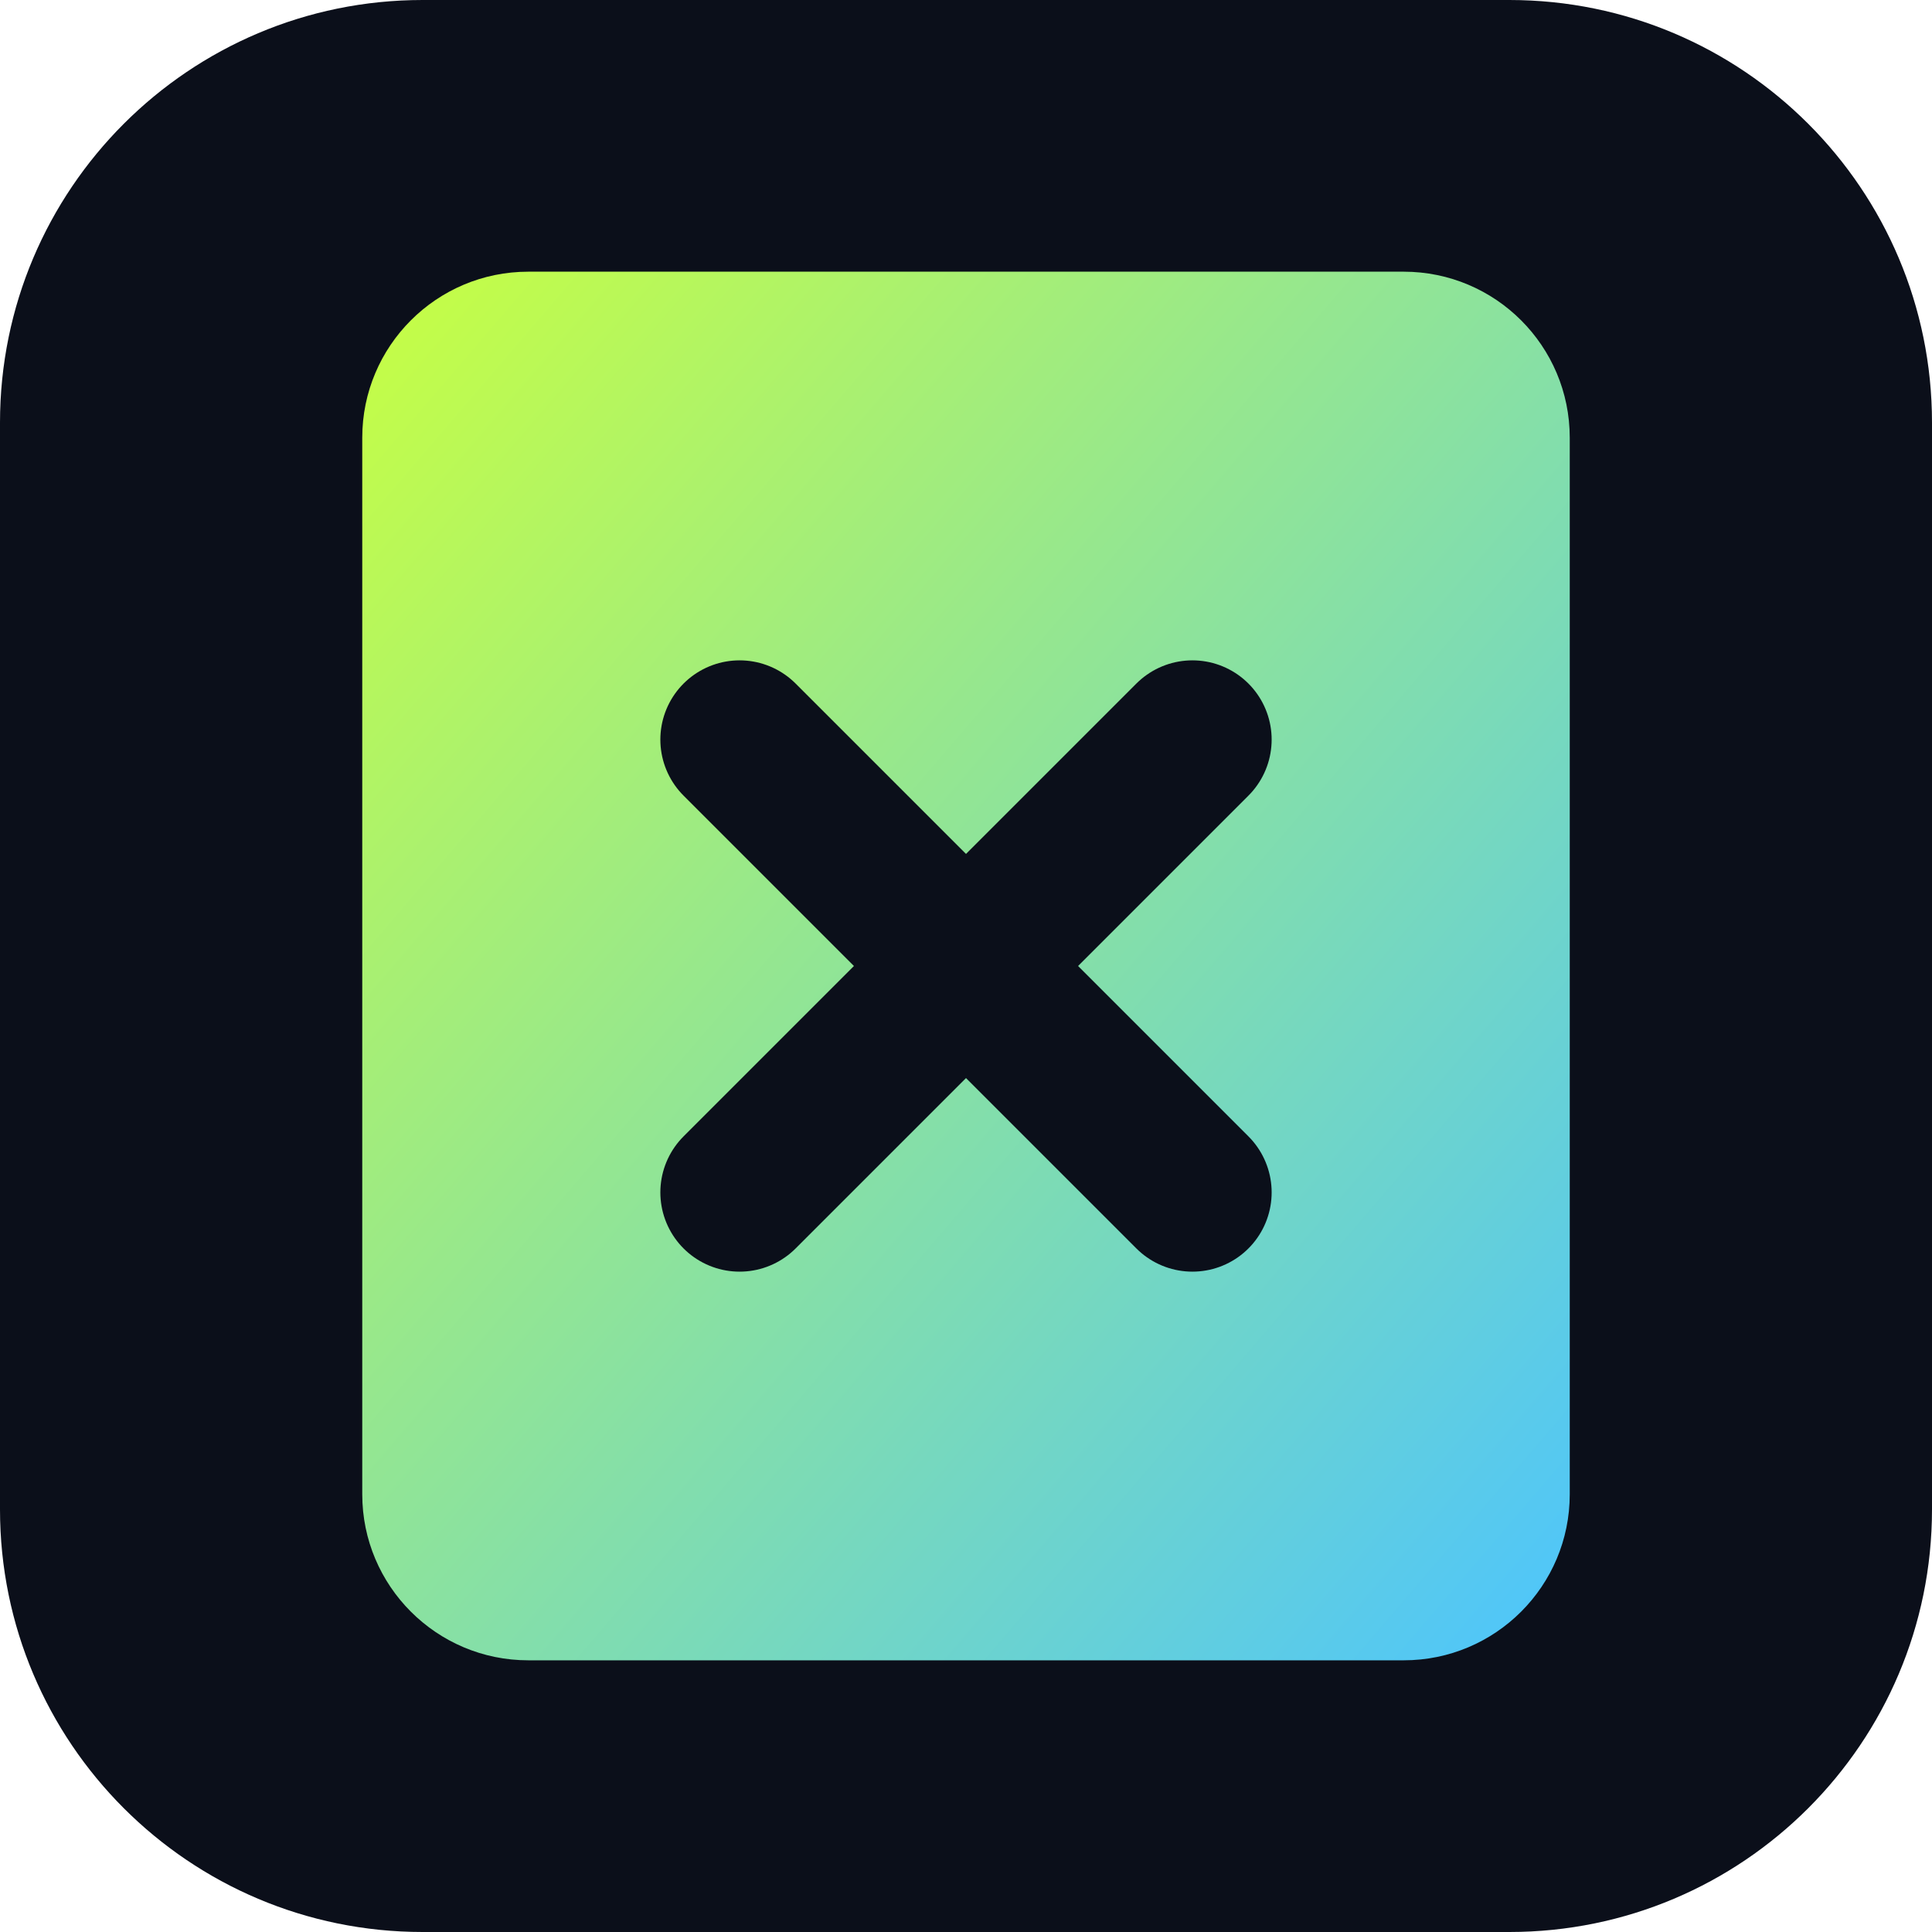
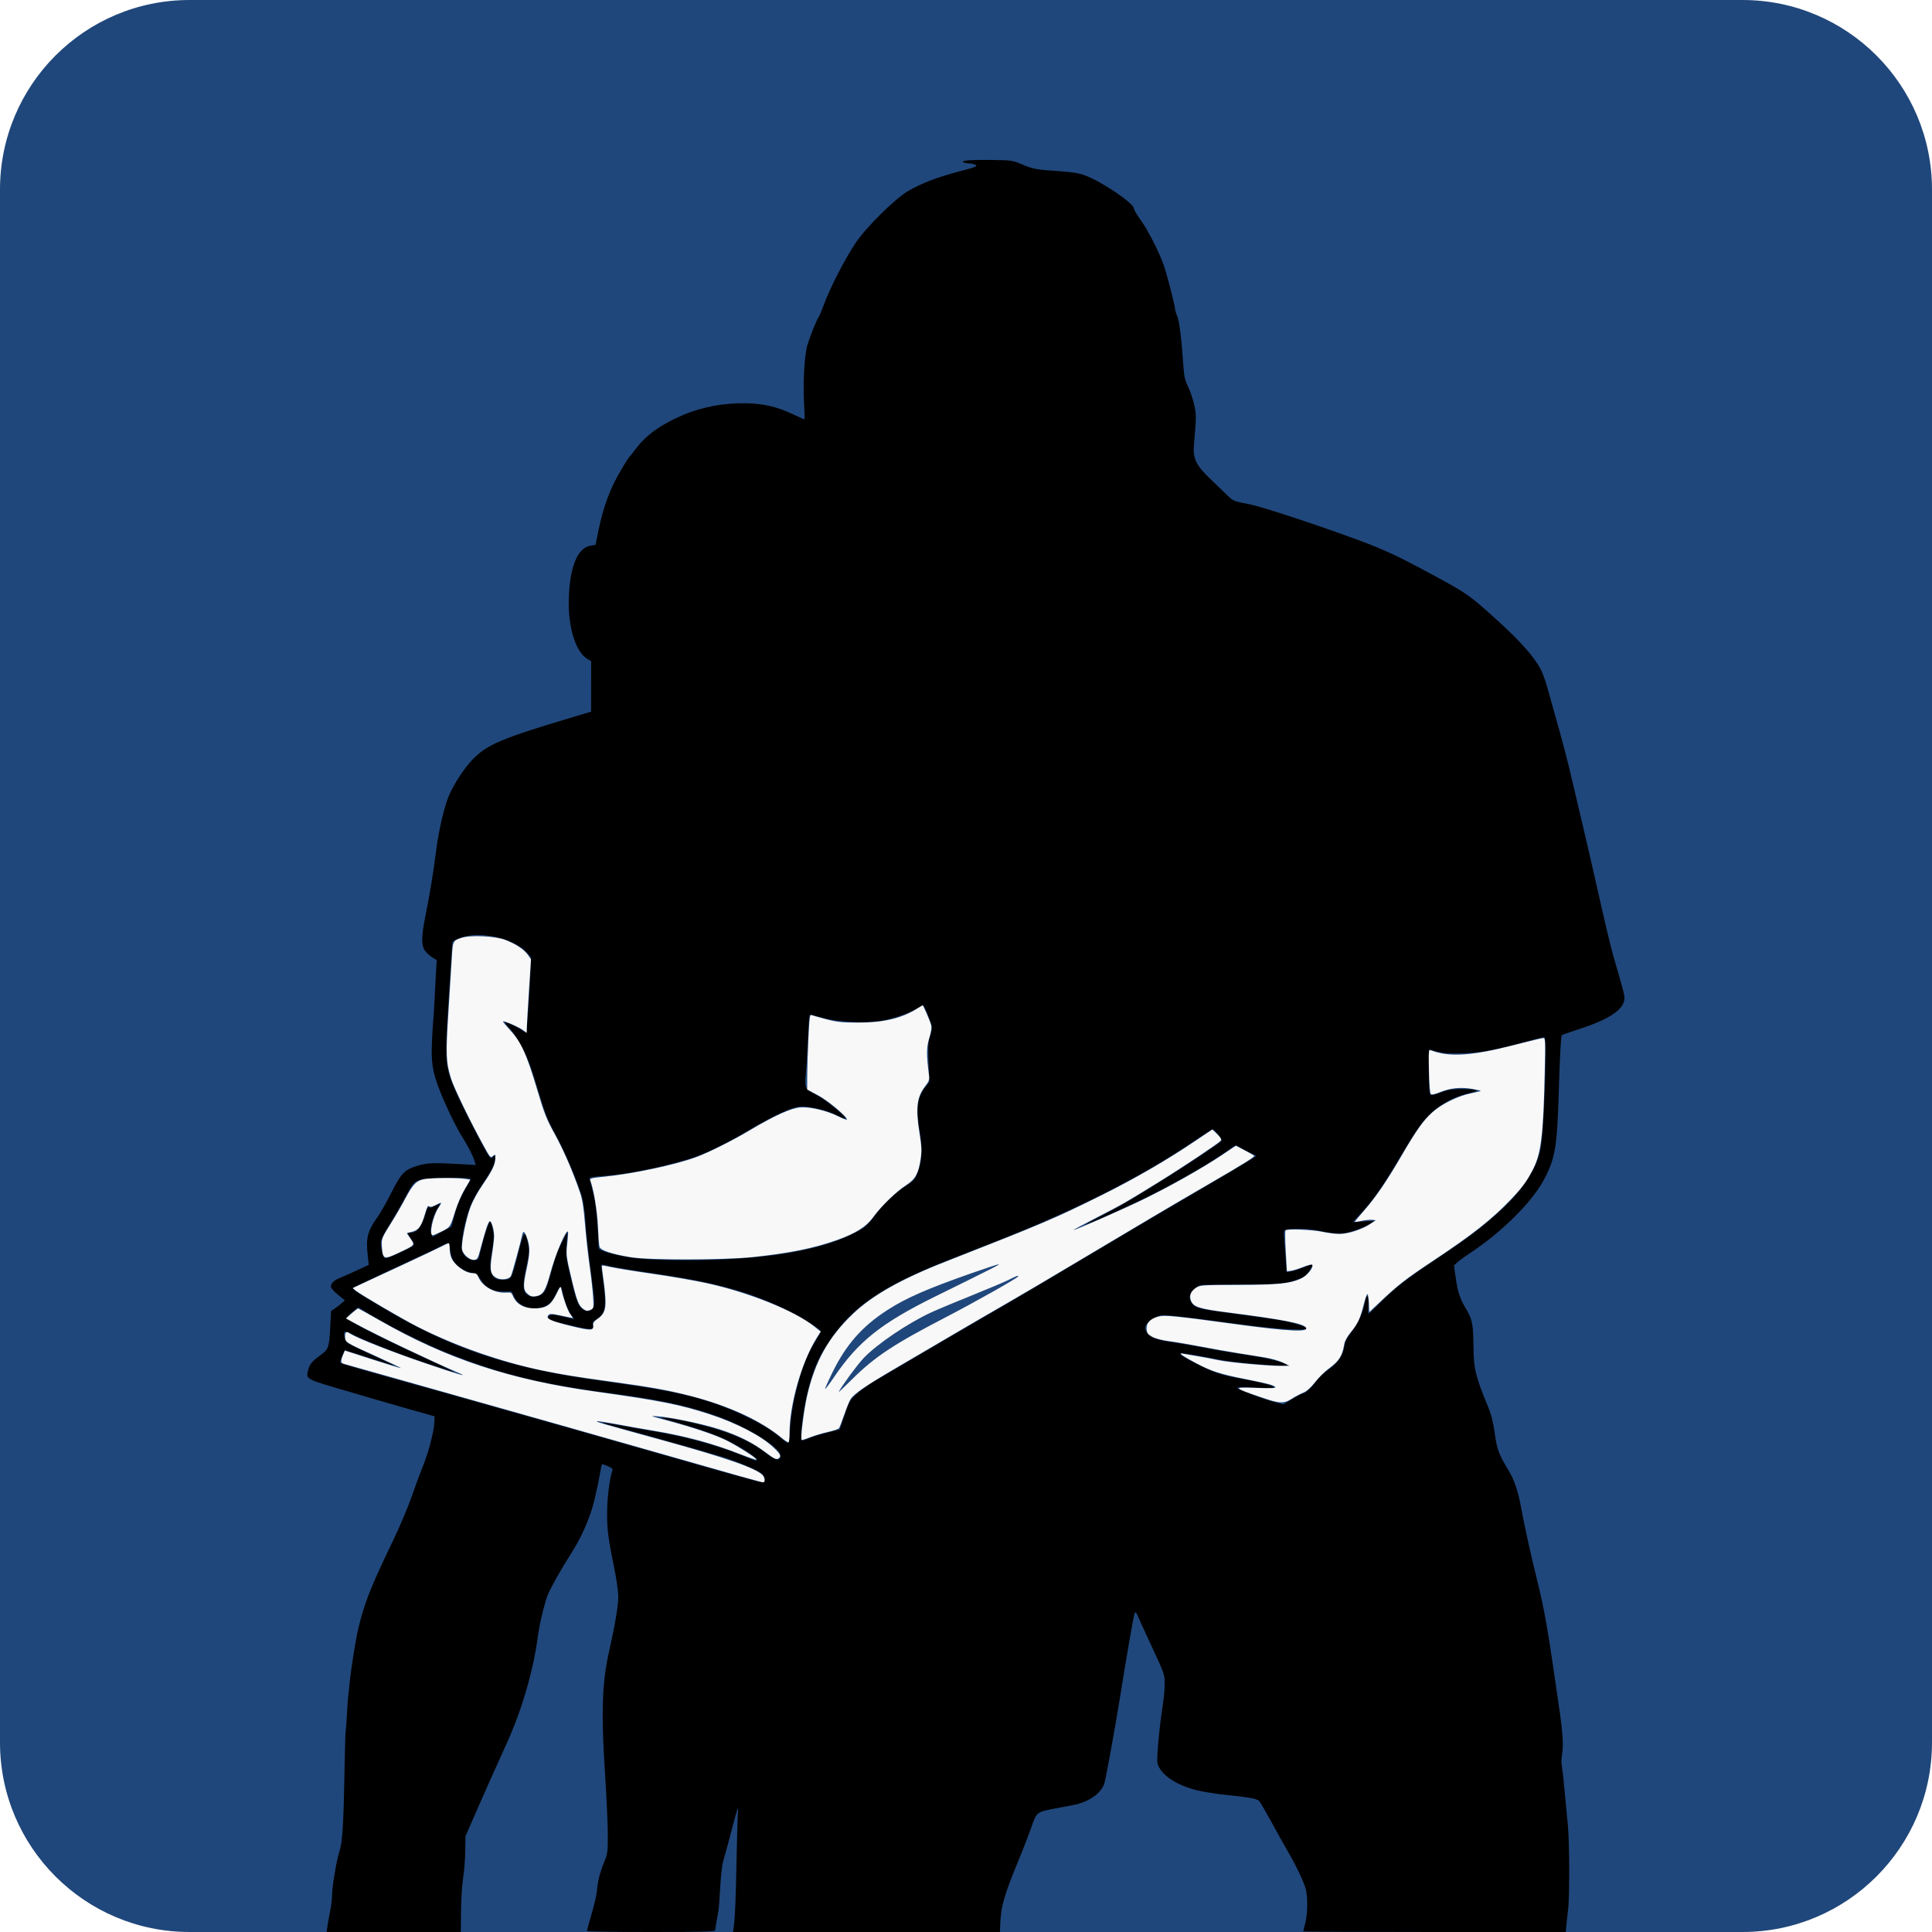
- <svg xmlns="http://www.w3.org/2000/svg" width="512" height="512" viewBox="0 0 512 512">
+ <svg xmlns="http://www.w3.org/2000/svg" viewBox="0 0 1478 1478" width="1478" height="1478">
  <defs>
-     <linearGradient id="g" x1="0" y1="0" x2="1" y2="1">
-       <stop offset="0%" stop-color="#c8ff41" />
-       <stop offset="100%" stop-color="#4cc4ff" />
-     </linearGradient>
+     <clipPath id="plate">
+       <rect width="1478" height="1478" rx="145" ry="145" />
+     </clipPath>
  </defs>
-   <rect width="512" height="512" rx="112" fill="#0b0f1a" />
-   <rect x="96" y="72" width="320" height="368" rx="44" fill="url(#g)" />
-   <g stroke="#0b0f1a" stroke-width="42" stroke-linecap="round">
-     <line x1="196" y1="196" x2="316" y2="316" />
-     <line x1="316" y1="196" x2="196" y2="316" />
+   <g clip-path="url(#plate)">
+     <rect width="1478" height="1478" fill="#20477b" />
+     <g fill-rule="evenodd" transform="translate(0 0) scale(1)">
+       <path d="M 739 122.846 C 736.216 123.388, 735.875 123.678, 737.332 124.264 C 738.339 124.669, 740.281 125, 741.648 125 C 743.014 125, 745.103 125.520, 746.290 126.155 C 748.171 127.162, 746.584 127.798, 733.975 131.090 C 717.356 135.428, 704.453 140.372, 694.683 146.142 C 684.501 152.156, 662.429 174.017, 654.475 185.964 C 646.289 198.260, 635.204 219.767, 630.490 232.500 C 628.453 238, 626.466 242.725, 626.073 243 C 625.180 243.626, 620.371 255.531, 617.794 263.500 C 615.449 270.749, 614.202 292.047, 615.129 309 C 615.475 315.325, 615.658 320.617, 615.535 320.761 C 615.413 320.904, 611.080 319.036, 605.906 316.610 C 594.500 311.260, 584.615 308.907, 572 308.540 C 554.386 308.026, 537.456 311.125, 522.101 317.674 C 505.794 324.629, 494.583 332.605, 486.893 342.725 C 484.480 345.901, 482.263 348.725, 481.968 349 C 480.326 350.528, 473.507 361.853, 470.020 368.840 C 464.848 379.205, 460.750 391.615, 457.865 405.656 L 455.572 416.813 451.830 417.411 C 441.591 419.048, 435.520 434.462, 435.089 459.914 C 434.740 480.480, 440.570 498.727, 449.158 503.950 L 452.244 505.827 452.223 525.132 L 452.202 544.438 439.351 548.266 C 383.541 564.891, 372.288 569.658, 361.208 581.373 C 355.106 587.825, 347.899 598.742, 343.861 607.647 C 340.068 616.012, 335.604 634.986, 333.544 651.500 C 331.617 666.941, 328.823 683.944, 325.454 700.721 C 322.152 717.165, 322.184 723.877, 325.582 727.915 C 327.002 729.603, 329.495 731.770, 331.122 732.731 L 334.080 734.479 333.590 742.989 C 333.320 747.670, 332.797 757.575, 332.427 765 C 332.058 772.425, 331.625 779.219, 331.465 780.097 C 331.305 780.975, 330.868 788.175, 330.494 796.097 C 329.720 812.491, 330.784 819.610, 336.065 833.357 C 340.416 844.684, 348.933 862.427, 353.285 869.231 C 357.727 876.175, 361.991 884.482, 363.102 888.356 L 363.926 891.230 350.213 890.444 C 331.867 889.391, 326.324 889.643, 319.227 891.852 C 309.437 894.899, 306.819 897.595, 299.562 912.102 C 296.023 919.175, 291.122 927.784, 288.670 931.231 C 281.049 941.947, 279.775 947.157, 281.368 961.071 L 282.121 967.641 272.310 972.174 C 266.915 974.667, 261.070 977.264, 259.322 977.945 C 255.327 979.501, 252.723 982.323, 253.165 984.617 C 253.352 985.589, 255.829 988.278, 258.671 990.594 L 263.836 994.805 261.668 996.739 C 260.476 997.803, 258.102 999.631, 256.393 1000.803 L 253.286 1002.933 252.576 1016.216 C 251.774 1031.240, 251.342 1032.321, 244.056 1037.556 C 238.567 1041.498, 236.572 1044.119, 235.565 1048.706 C 234.126 1055.255, 233.541 1054.962, 268 1064.954 C 275.975 1067.266, 285.425 1070.042, 289 1071.122 C 292.575 1072.203, 303.825 1075.433, 314 1078.301 L 332.500 1083.515 332.219 1088.767 C 331.839 1095.875, 327.654 1111.645, 323.399 1122 C 321.479 1126.675, 317.655 1137.025, 314.902 1145 C 312.149 1152.975, 305.452 1168.725, 300.019 1180 C 283.416 1214.461, 278.435 1227.159, 274.039 1246.233 C 271.788 1255.999, 268.476 1276.844, 267.483 1287.500 C 267.123 1291.350, 266.652 1295.625, 266.434 1297 C 266.217 1298.375, 265.770 1304.675, 265.441 1311 C 265.112 1317.325, 264.666 1323.068, 264.448 1323.762 C 264.231 1324.456, 263.791 1340.206, 263.471 1358.762 C 262.825 1396.182, 261.863 1410.303, 259.502 1416.994 C 257.534 1422.573, 254 1443.888, 254 1450.185 C 254 1452.761, 253.374 1457.936, 252.609 1461.685 C 251.844 1465.433, 250.917 1470.638, 250.548 1473.250 L 249.877 1478 301.207 1478 L 352.537 1478 352.705 1461.750 C 352.797 1452.813, 353.522 1441.450, 354.317 1436.500 C 355.111 1431.550, 355.839 1422.379, 355.935 1416.120 L 356.110 1404.740 362.475 1390.120 C 369.231 1374.601, 380.186 1350.031, 387.720 1333.500 C 399.232 1308.241, 408.221 1277.270, 411.520 1251.500 C 412.654 1242.644, 416.869 1225.177, 419.178 1219.762 C 421.726 1213.791, 430.065 1199.053, 436.707 1188.786 C 444.943 1176.054, 451.690 1160.538, 454.877 1147 C 456.495 1140.125, 458.351 1131.237, 459 1127.250 C 459.649 1123.262, 460.356 1120, 460.570 1120 C 460.784 1120, 462.794 1120.734, 465.036 1121.631 C 467.612 1122.662, 468.927 1123.748, 468.608 1124.580 C 466.657 1129.664, 464.751 1143.526, 464.493 1154.500 C 464.163 1168.576, 465.065 1176.098, 469.897 1199.572 C 471.629 1207.986, 473 1217.724, 473 1221.615 C 473 1228.309, 470.515 1243.076, 466.071 1262.793 C 460.489 1287.558, 459.768 1309.950, 462.974 1359 C 464.070 1375.775, 464.975 1395.851, 464.984 1403.612 C 464.999 1416.853, 464.824 1418.151, 462.160 1424.613 C 458.938 1432.425, 457.235 1439.223, 456.676 1446.500 C 456.464 1449.250, 454.651 1457.111, 452.646 1463.968 C 450.641 1470.826, 449 1476.789, 449 1477.218 C 449 1477.648, 471.050 1478, 498 1478 C 536.493 1478, 547.016 1477.732, 547.077 1476.750 C 547.119 1476.063, 547.296 1474.825, 547.471 1474 C 547.646 1473.175, 548.069 1470.682, 548.412 1468.460 C 548.754 1466.238, 549.282 1463.313, 549.584 1461.960 C 549.887 1460.607, 550.503 1452.525, 550.953 1444 C 551.428 1435.005, 552.431 1426.402, 553.343 1423.500 C 554.207 1420.750, 557.199 1409.725, 559.993 1399 C 564.177 1382.932, 564.981 1380.644, 564.557 1386 C 564.275 1389.575, 563.796 1405.775, 563.493 1422 C 562.936 1451.862, 562.356 1466.026, 561.375 1473.750 L 560.836 1478 662.918 1478 L 765 1478 765.112 1473.750 C 765.501 1458.959, 767.860 1450.534, 779.466 1422.500 C 782.881 1414.250, 787.211 1403.052, 789.088 1397.615 C 793.020 1386.223, 793.071 1386.183, 807.046 1383.552 C 811.696 1382.677, 817.975 1381.480, 821 1380.893 C 833.003 1378.563, 842.396 1372.020, 844.871 1364.267 C 845.972 1360.819, 853.451 1319.686, 856.646 1299.500 C 861.145 1271.084, 867.214 1236.047, 867.905 1234.500 C 868.705 1232.711, 868.979 1232.921, 870.511 1236.500 C 871.452 1238.700, 876.447 1249.589, 881.611 1260.698 C 890.766 1280.393, 891 1281.078, 890.996 1288.198 C 890.994 1292.214, 890.342 1299.550, 889.548 1304.500 C 887.090 1319.818, 884.734 1344.771, 885.407 1348.358 C 887.291 1358.397, 903.065 1367.925, 923 1371.065 C 933.082 1372.653, 934.040 1372.780, 941.500 1373.519 C 945.350 1373.900, 949.175 1374.337, 950 1374.489 C 950.825 1374.641, 953.826 1375.081, 956.670 1375.466 C 959.513 1375.851, 962.506 1376.916, 963.321 1377.833 C 964.136 1378.750, 968.496 1386.250, 973.012 1394.500 C 977.527 1402.750, 982.925 1412.425, 985.007 1416 C 991.689 1427.471, 997.900 1440.593, 999.026 1445.615 C 1000.564 1452.477, 1000.332 1464.452, 998.528 1471.299 C 997.688 1474.488, 997 1477.301, 997 1477.549 C 997 1477.797, 1042.189 1478, 1097.420 1478 L 1197.841 1478 1198.468 1471.250 C 1198.814 1467.537, 1199.316 1462.925, 1199.585 1461 C 1200.812 1452.221, 1200.729 1409.678, 1199.460 1396.500 C 1198.719 1388.800, 1197.843 1379.575, 1197.513 1376 C 1196.169 1361.420, 1195.730 1357.290, 1195.055 1352.906 C 1194.666 1350.380, 1194.431 1347.455, 1194.532 1346.406 C 1194.633 1345.358, 1195.010 1341.921, 1195.370 1338.769 C 1195.930 1333.860, 1195.237 1323.759, 1193.508 1311.655 C 1184.354 1247.541, 1181.700 1231.997, 1176.060 1209.426 C 1171.203 1189.989, 1166.044 1166.597, 1163.505 1152.500 C 1161.490 1141.314, 1158.334 1131.932, 1154.418 1125.489 C 1146.561 1112.562, 1145.229 1109.028, 1143.521 1096.588 C 1142.338 1087.968, 1140.909 1082.303, 1138.351 1076.088 C 1128.595 1052.388, 1127.413 1047.450, 1127.198 1029.500 C 1126.990 1012.089, 1126.394 1009.349, 1120.778 999.967 C 1116.863 993.427, 1115.061 987.731, 1113.604 977.285 L 1112.318 968.069 1114.909 965.670 C 1116.334 964.351, 1121.100 960.897, 1125.500 957.996 C 1148.729 942.675, 1171.929 919.617, 1180.834 903 C 1189.788 886.292, 1191.180 878.173, 1192.486 835 C 1193.329 807.153, 1194.130 792.567, 1194.852 791.908 C 1195.208 791.582, 1200.711 789.643, 1207.080 787.599 C 1233.005 779.279, 1244.112 771.189, 1242.601 761.727 C 1242.317 759.952, 1240.908 754.450, 1239.470 749.500 C 1238.031 744.550, 1235.561 736, 1233.981 730.500 C 1232.401 725, 1227.727 705.425, 1223.594 687 C 1219.462 668.575, 1213.563 642.925, 1210.486 630 C 1207.409 617.075, 1203.804 601.775, 1202.476 596 C 1199.369 582.500, 1195.761 568.726, 1189.639 547 C 1187.702 540.125, 1185.022 530.611, 1183.683 525.859 C 1182.344 521.106, 1180.246 515.210, 1179.021 512.756 C 1174.115 502.934, 1163.388 490.758, 1144.973 474.112 C 1123.818 454.989, 1122.552 454.102, 1095.500 439.467 C 1070.349 425.859, 1059.357 420.705, 1040.500 413.673 C 1010.797 402.598, 966.300 387.901, 956.500 385.929 C 942.999 383.212, 943.594 383.463, 938.155 378.178 C 935.507 375.605, 929.815 370.125, 925.506 366 C 914.919 355.866, 912.478 350.652, 913.393 340.117 C 915.269 318.497, 915.274 317.327, 913.515 309.396 C 912.551 305.053, 910.479 298.950, 908.909 295.833 C 906.776 291.597, 905.915 288.187, 905.504 282.333 C 903.793 258.007, 902.231 245.461, 900.402 241.349 C 899.631 239.616, 899 237.579, 899 236.824 C 899 234.271, 892.983 210.788, 890.364 203.116 C 886.912 193.007, 877.919 175.467, 872.220 167.730 C 869.696 164.303, 867.569 160.600, 867.492 159.500 C 867.208 155.429, 842.746 138.860, 830.249 134.275 C 825.006 132.351, 820.264 131.588, 809 130.856 C 792.539 129.786, 790.046 129.300, 781 125.391 C 774.871 122.743, 773.587 122.571, 758.500 122.374 C 749.700 122.259, 740.925 122.472, 739 122.846 M 357.407 716.031 C 351.495 717.203, 346 719.693, 346 721.199 C 346 721.915, 344.833 740.050, 343.405 761.500 C 340.495 805.235, 340.645 812.944, 344.638 825.107 C 347.232 833.007, 357.929 855.090, 369.968 877.398 C 374.549 885.887, 375.482 887.062, 376.515 885.648 C 378.486 882.953, 379.268 883.757, 378.526 887.715 C 377.615 892.570, 376.078 895.479, 368.072 907.500 C 363.282 914.694, 360.531 920.166, 358.269 927 C 354.716 937.732, 352.315 952.134, 353.374 956.354 C 354.475 960.741, 358.338 964, 362.435 964 C 365.466 964, 366.049 963.613, 366.581 961.250 C 369.565 948.003, 374.032 933.902, 375.047 934.529 C 375.497 934.807, 376.384 937.534, 377.018 940.589 C 377.954 945.096, 377.872 947.896, 376.586 955.445 C 374.618 966.988, 374.591 971.308, 376.463 974.928 C 378.165 978.220, 379.787 979.006, 384.832 978.985 C 391.248 978.958, 391.444 978.610, 396.582 958.187 C 400.817 941.351, 401.733 940.579, 404.077 951.872 C 405.101 956.805, 404.959 958.749, 402.894 967.991 C 399.773 981.955, 399.768 987.584, 402.871 990.096 C 407.371 993.741, 414.861 991.940, 417.366 986.611 C 418.171 984.900, 419.812 979.900, 421.013 975.500 C 425.030 960.780, 426.139 957.674, 430.093 950.066 L 434.024 942.500 433.412 952 C 432.869 960.434, 433.148 962.958, 435.900 974.500 C 440.410 993.418, 441.735 997.422, 444.460 1000.362 C 447.637 1003.791, 451.420 1003.815, 453.644 1000.421 C 455.249 997.971, 455.170 996.607, 452.056 973.171 C 450.254 959.602, 448.398 942.422, 447.932 934.994 C 447.400 926.497, 446.340 919.079, 445.077 914.994 C 441.074 902.055, 431.765 880.231, 425.032 868 C 418.290 855.752, 417.437 853.458, 408.014 822.262 C 403.937 808.764, 396.366 793.841, 390.250 787.250 C 387.571 784.362, 385.856 782.004, 386.440 782.010 C 388.133 782.025, 398.323 786.982, 400.253 788.729 C 401.221 789.605, 402.200 790.133, 402.430 789.904 C 403.018 789.316, 404.813 765.337, 405.609 747.443 L 406.279 732.387 403.041 728.699 C 394.716 719.218, 372.475 713.043, 357.407 716.031 M 701.193 771.600 C 694.567 775.571, 682.282 779.703, 673.117 781.043 C 660.440 782.897, 640.676 781.787, 629.103 778.571 C 623.935 777.135, 619.529 776.138, 619.311 776.355 C 619.094 776.573, 618.493 785.622, 617.977 796.465 C 617.460 807.308, 616.746 819.026, 616.389 822.506 C 615.385 832.306, 615.889 833.230, 624.636 837.641 C 631.561 841.133, 647.838 854.495, 646.635 855.699 C 646.395 855.938, 644.017 855.029, 641.349 853.679 C 635.402 850.667, 627.555 848.287, 619.135 846.942 C 613.982 846.119, 611.712 846.233, 607.210 847.541 C 600.274 849.558, 585.868 856.767, 571.535 865.395 C 555.185 875.238, 537.796 883.476, 526 886.968 C 503.687 893.574, 478.044 898.599, 461.250 899.658 C 455.612 900.013, 451 900.680, 451 901.139 C 451 901.599, 452.159 906.368, 453.575 911.737 C 455.857 920.388, 457.076 932.316, 457.957 954.589 C 458.018 956.128, 461.308 957.452, 471.039 959.851 C 483.619 962.954, 497.720 964.053, 525 964.058 C 582.541 964.069, 625.832 957.217, 652.349 943.901 C 662.147 938.981, 662.761 938.463, 669.701 929.262 C 675.853 921.104, 684.802 912.642, 692.986 907.244 C 699.948 902.652, 700.541 901.876, 702.988 894.145 C 705.414 886.481, 705.584 876.830, 703.500 865 C 700.635 848.733, 701.767 839.637, 707.600 832.079 L 711.011 827.657 710.409 812.579 C 709.912 800.167, 710.088 796.726, 711.403 793.124 C 712.281 790.718, 713 787.670, 713 786.351 C 713 783.778, 707.128 768.994, 706.111 769.009 C 705.775 769.015, 703.562 770.180, 701.193 771.600 M 1166.500 797.069 C 1143.273 803.394, 1133.429 805.212, 1119.500 805.746 C 1109.480 806.130, 1105.049 805.872, 1100.169 804.622 C 1096.687 803.730, 1093.650 803, 1093.419 803 C 1092.747 803, 1092.964 833.262, 1093.654 835.840 C 1094.358 838.470, 1094.983 838.425, 1104 835.096 C 1108.013 833.614, 1111.798 833.083, 1118 833.132 C 1131.136 833.236, 1132.876 834.192, 1123.818 836.327 C 1109.225 839.768, 1097.400 847.177, 1088.208 858.640 C 1085.297 862.270, 1077.690 874.073, 1071.304 884.870 C 1057.906 907.522, 1050.128 918.707, 1041.169 928.204 L 1034.802 934.953 1043.151 934.411 L 1051.500 933.870 1047.500 936.449 C 1045.300 937.868, 1039.900 940.184, 1035.500 941.597 C 1026.812 944.386, 1022.681 944.360, 1008.685 941.428 C 1001.688 939.962, 988.321 939.540, 984.163 940.653 C 981.934 941.250, 981.851 941.588, 982.388 947.890 C 982.697 951.525, 983.238 958.713, 983.590 963.862 L 984.230 973.224 987.519 972.691 C 989.328 972.397, 993.642 971.012, 997.106 969.613 C 1000.569 968.214, 1003.571 967.237, 1003.775 967.442 C 1004.447 968.114, 1001.240 973.453, 998.790 975.741 C 997.470 976.974, 992.815 978.969, 988.445 980.175 C 981.296 982.149, 977.795 982.391, 953.500 982.590 C 938.650 982.712, 924.318 982.854, 921.650 982.906 C 917.532 982.986, 916.287 983.513, 913.400 986.400 C 909.470 990.330, 909.071 993.550, 912.045 997.331 C 914.790 1000.820, 917.714 1001.515, 944.500 1005.047 C 957.150 1006.715, 971.775 1008.753, 977 1009.575 C 986.925 1011.138, 998.571 1014.497, 999.548 1016.078 C 1001.025 1018.467, 976.453 1016.894, 944.864 1012.578 C 927.064 1010.145, 907.044 1007.595, 900.376 1006.911 C 888.363 1005.678, 888.207 1005.689, 883.379 1008.083 C 880.699 1009.412, 877.830 1011.737, 877.003 1013.250 C 875.665 1015.698, 875.666 1016.296, 877.010 1018.700 C 879.502 1023.154, 883.828 1024.859, 898.079 1027.005 C 905.461 1028.116, 916.900 1030.113, 923.500 1031.442 C 930.100 1032.772, 943.375 1035.017, 953 1036.432 C 969.391 1038.842, 983.438 1042.282, 984.607 1044.172 C 985.304 1045.302, 982.813 1045.231, 960.685 1043.494 C 950.133 1042.666, 937.225 1041.109, 932 1040.035 C 916.883 1036.927, 903.816 1034.851, 903.207 1035.459 C 902.317 1036.350, 905.707 1038.454, 917.500 1044.331 C 929.810 1050.466, 934.433 1051.936, 951 1054.987 C 964.827 1057.533, 973.835 1059.924, 974.665 1061.267 C 975.065 1061.914, 970.126 1062.006, 960.388 1061.534 C 949.723 1061.016, 945.794 1061.118, 946.537 1061.893 C 947.905 1063.319, 967.345 1070.621, 975.393 1072.732 L 981.729 1074.393 988.674 1070.197 C 992.495 1067.889, 996.121 1066, 996.733 1066 C 998.554 1066, 1003.848 1061.082, 1007.073 1056.394 C 1008.729 1053.987, 1012.708 1050.235, 1015.916 1048.057 C 1023.013 1043.238, 1027.504 1036.799, 1028.381 1030.185 C 1028.886 1026.380, 1030.224 1023.733, 1034.490 1018.102 C 1039.750 1011.160, 1042.764 1004.103, 1044.560 994.531 C 1045.653 988.705, 1047.316 991.951, 1046.812 998.926 C 1046.570 1002.267, 1046.637 1005, 1046.960 1005 C 1047.283 1005, 1051.136 1001.366, 1055.523 996.923 C 1066.909 985.395, 1075.392 978.801, 1099.298 962.896 C 1122.541 947.431, 1131.732 940.525, 1146.125 927.708 C 1163.804 911.964, 1175.369 894.721, 1178.459 879.500 C 1181.221 865.889, 1183.764 793.954, 1181.500 793.470 C 1180.950 793.352, 1174.200 794.972, 1166.500 797.069 M 914.500 872.265 C 875.250 899.101, 824.457 924.992, 765.500 948.215 C 752.850 953.198, 733.950 960.648, 723.500 964.771 C 675.346 983.771, 651.846 999.871, 634.720 1025.596 C 627.191 1036.906, 624.536 1042.472, 620.218 1056 C 615.145 1071.895, 610.996 1102, 613.878 1102 C 614.361 1102, 616.498 1101.241, 618.628 1100.314 C 620.758 1099.387, 626.980 1097.475, 632.455 1096.064 L 642.409 1093.500 646.088 1082.522 C 649.499 1072.341, 650.162 1071.178, 655.205 1066.522 C 658.197 1063.760, 664.212 1059.425, 668.572 1056.890 C 672.932 1054.354, 689.100 1044.857, 704.500 1035.785 C 719.900 1026.713, 742.850 1013.317, 755.500 1006.017 C 777.236 993.473, 809.518 974.425, 842 954.977 C 859.694 944.383, 908.803 915.428, 922.500 907.513 C 940.152 897.313, 961 884.782, 961 884.372 C 961 884.154, 958.638 882.882, 955.750 881.546 C 952.862 880.211, 949.329 878.353, 947.899 877.418 C 945.344 875.748, 945.200 875.788, 939.899 879.651 C 927.052 889.013, 902.950 903.018, 879.500 914.748 C 865.268 921.867, 831.738 937.016, 830.293 936.980 C 829.857 936.970, 835.350 933.906, 842.500 930.172 C 859.240 921.431, 865.890 917.537, 892 901.187 C 910.128 889.836, 931.049 875.881, 934.385 872.916 C 935.427 871.990, 929.375 863.986, 927.666 864.030 C 927.025 864.046, 921.100 867.752, 914.500 872.265 M 321.603 902.477 C 316.385 904.336, 315.986 904.818, 309.168 917.500 C 305.916 923.550, 300.747 932.486, 297.683 937.358 C 294.619 942.230, 291.821 947.538, 291.466 949.153 C 290.665 952.801, 292.771 961.975, 294.568 962.664 C 295.738 963.114, 312.111 955.828, 315.934 953.157 C 317.137 952.316, 316.936 951.501, 314.684 948.099 C 311.388 943.119, 311.386 943, 314.577 943 C 318.818 943, 322.645 938.163, 325.156 929.628 C 326.463 925.186, 327.704 922.521, 328.138 923.224 C 328.700 924.133, 329.758 924.009, 332.475 922.713 C 337.328 920.399, 337.387 920.456, 334.553 924.750 C 331.043 930.067, 328.479 940.562, 329.918 943.720 L 331.026 946.152 338.172 942.309 L 345.317 938.465 347.464 930.483 C 349.883 921.483, 352.655 914.906, 357.019 907.814 C 358.659 905.150, 360 902.527, 360 901.985 C 360 900.378, 326.280 900.810, 321.603 902.477 M 338.500 952.720 C 335.247 954.498, 307.922 967.362, 285.500 977.672 C 277.800 981.213, 271.074 984.533, 270.554 985.051 C 269.295 986.304, 270.300 987.006, 291.332 999.580 C 344.839 1031.566, 388.346 1046.327, 457.500 1055.958 C 507.168 1062.874, 524.197 1066.177, 543.857 1072.707 C 565.428 1079.872, 586.488 1090.586, 596.894 1099.688 C 599.605 1102.060, 602.245 1104, 602.761 1104 C 603.277 1104, 603.991 1099.612, 604.347 1094.250 C 605.180 1081.717, 607.260 1069.984, 611.026 1056.571 C 614.749 1043.311, 617.851 1035.858, 623.565 1026.446 C 626.004 1022.428, 628 1018.922, 628 1018.655 C 628 1016.902, 613.278 1007.621, 601.500 1001.948 C 571.648 987.570, 546.927 980.914, 496 973.542 C 482.525 971.592, 469.046 969.338, 466.047 968.535 C 463.047 967.731, 460.387 967.280, 460.136 967.531 C 459.884 967.783, 460.426 973.279, 461.340 979.744 C 464.136 999.516, 463.214 1005.171, 456.554 1009.101 C 453.630 1010.826, 453.115 1011.611, 453.611 1013.587 C 454.759 1018.160, 452.802 1017.981, 423.792 1010.856 C 419.334 1009.761, 418.087 1008.141, 420.400 1006.449 C 422.073 1005.226, 424.234 1005.520, 436.927 1008.698 L 439.354 1009.306 437.094 1006.132 C 434.622 1002.660, 431.571 994.646, 430.473 988.739 C 430.088 986.670, 429.379 984.734, 428.897 984.436 C 428.415 984.139, 426.952 986.281, 425.646 989.198 C 424.339 992.114, 422.197 995.483, 420.885 996.683 C 412.865 1004.026, 397.934 1001.628, 393.500 992.286 L 391.500 988.072 385.210 988.036 C 376.811 987.988, 371.779 985.387, 367.847 979.061 C 365.230 974.851, 364.336 974.174, 360.760 973.695 C 355.842 973.035, 349.282 968.648, 346.762 964.333 C 345.754 962.606, 344.657 958.900, 344.325 956.097 C 343.672 950.581, 343.061 950.227, 338.500 952.720 M 269.569 1003.708 C 267.022 1005.692, 265.097 1007.807, 265.290 1008.408 C 265.897 1010.294, 289.394 1022.392, 319.203 1036.165 C 334.990 1043.459, 347.770 1049.564, 347.603 1049.731 C 347.436 1049.898, 336.673 1046.419, 323.686 1042 C 301.395 1034.416, 279.318 1025.727, 268.803 1020.400 C 265.778 1018.867, 263.875 1018.393, 263.459 1019.067 C 262.601 1020.455, 263.810 1025.116, 265.521 1027.015 C 266.271 1027.849, 274.769 1032.104, 284.404 1036.471 C 294.039 1040.838, 301.814 1044.520, 301.680 1044.653 C 301.547 1044.787, 293.127 1042.222, 282.969 1038.955 C 272.811 1035.688, 264.205 1033.011, 263.844 1033.007 C 263.206 1033, 259.759 1042.145, 260.253 1042.534 C 261.150 1043.241, 277.777 1048.130, 304.500 1055.545 C 321.550 1060.275, 352.150 1068.877, 372.500 1074.660 C 392.850 1080.442, 421.200 1088.463, 435.500 1092.484 C 449.800 1096.504, 477.925 1104.518, 498 1110.292 C 554.603 1126.572, 581.340 1134.009, 583.250 1134.004 C 585.600 1133.999, 585.569 1129.825, 583.203 1127.684 C 580.537 1125.271, 567.911 1119.683, 556 1115.644 C 547.841 1112.877, 500.632 1099.493, 464.714 1089.764 C 457.727 1087.871, 461.546 1088.008, 472.070 1090.027 C 477.807 1091.128, 490.688 1093.386, 500.697 1095.045 C 526.509 1099.325, 552.932 1106.903, 575.250 1116.427 C 581.360 1119.034, 579.854 1116.084, 572.622 1111.282 C 557.357 1101.143, 544.470 1095.778, 516.500 1087.914 C 504.734 1084.606, 503.458 1084.073, 508.500 1084.569 C 518.453 1085.549, 537.759 1089.918, 550.721 1094.122 C 565.761 1099.001, 576.257 1104.206, 585.796 1111.515 C 593.593 1117.490, 597 1118.109, 597 1113.549 C 597 1106.751, 568.286 1089.603, 543.500 1081.597 C 520.694 1074.231, 502.394 1070.500, 464.818 1065.553 C 414.025 1058.866, 383.123 1051.248, 344 1035.769 C 323.827 1027.788, 295.364 1013.429, 277.850 1002.400 L 274.199 1000.101 269.569 1003.708" fill="#000000" />
+       <path d="M 353.218 717.411 C 346.482 719.608, 346.373 719.830, 345.649 732.745 C 345.286 739.210, 344.112 758.018, 343.040 774.541 C 340.932 807.039, 341.171 812.742, 345.171 825.409 C 347.389 832.432, 359.353 857.122, 369.588 875.800 C 375.024 885.719, 375.302 886.037, 377.116 884.395 C 378.926 882.757, 378.999 882.823, 378.978 886.095 C 378.948 890.713, 376.406 895.980, 369.159 906.434 C 365.800 911.280, 361.722 918.691, 360.098 922.903 C 356.520 932.180, 352.592 951.866, 353.497 955.985 C 354.359 959.909, 359.498 964.197, 362.867 963.803 C 365.214 963.528, 365.662 962.711, 367.689 955 C 371.305 941.241, 373.507 934.664, 374.622 934.293 C 375.971 933.843, 377.997 940.615, 378.010 945.616 C 378.015 947.752, 377.269 954.239, 376.351 960.032 C 374.447 972.048, 375.191 975.366, 380.344 977.836 C 383.811 979.498, 389.617 978.599, 390.870 976.207 C 391.720 974.584, 398.277 950.616, 399.487 944.709 C 400.240 941.033, 401.455 941.954, 403.406 947.679 C 405.536 953.931, 405.415 959.139, 402.869 970.767 C 400.069 983.555, 400.203 986.864, 403.642 989.852 C 405.789 991.718, 407.090 992.087, 409.925 991.636 C 415.294 990.782, 417.352 987.548, 420.916 974.363 C 425.013 959.205, 432.902 940.568, 434.531 942.197 C 434.763 942.430, 434.506 946.560, 433.958 951.376 C 432.999 959.819, 433.106 960.736, 436.960 977.073 C 441.301 995.476, 442.725 999.118, 446.562 1001.632 C 448.625 1002.984, 449.550 1003.071, 451.662 1002.108 C 454.210 1000.947, 454.235 1000.828, 453.731 992.216 C 453.451 987.422, 452.256 976.750, 451.076 968.500 C 449.896 960.250, 448.295 945.770, 447.518 936.322 C 446.441 923.215, 445.502 917.394, 443.559 911.765 C 437.992 895.636, 431.148 879.879, 424.332 867.500 C 418.211 856.383, 416.359 851.757, 411.543 835.561 C 402.565 805.364, 398.849 797.272, 389.152 786.798 C 384.554 781.831, 383.976 780.850, 386.009 781.463 C 390.447 782.801, 397.016 785.875, 400.044 788.031 L 403 790.136 402.998 786.818 C 402.997 784.993, 403.718 772.344, 404.599 758.709 L 406.202 733.919 403.903 730.564 C 401.080 726.444, 394.454 722.041, 386.500 719.001 C 378.911 716.101, 360.006 715.198, 353.218 717.411 M 702 771.364 C 690.116 778.989, 675.827 782.389, 656 782.308 C 643.779 782.259, 640.007 781.852, 632 779.719 C 626.775 778.327, 621.784 776.900, 620.908 776.547 C 619.504 775.983, 619.213 778.074, 618.447 794.204 C 617.969 804.267, 617.560 817.225, 617.539 823 L 617.500 833.500 625.903 837.974 C 633.726 842.139, 649.136 855.197, 647.803 856.530 C 647.521 856.812, 644.488 855.652, 641.062 853.952 C 632.213 849.562, 620.120 846.696, 612.492 847.181 C 605.353 847.636, 592.996 853.180, 574.036 864.434 C 559.833 872.865, 541.524 882.016, 532 885.444 C 515.788 891.280, 484.063 898.003, 462.701 900.129 C 452.571 901.137, 450.990 901.529, 451.523 902.901 C 454.099 909.530, 456.892 926.172, 457.413 938 C 457.740 945.425, 458.282 952.510, 458.619 953.745 C 459.372 956.508, 467.714 959.312, 482.500 961.773 C 496.515 964.106, 553.708 964.028, 576.167 961.646 C 604.152 958.677, 622.934 954.854, 640.667 948.516 C 654.918 943.422, 662.896 938.295, 668.294 930.763 C 674.027 922.763, 685.832 911.354, 693.347 906.551 C 700.235 902.149, 702.723 897.571, 704.345 886.310 C 705.199 880.386, 705.047 876.998, 703.493 867.301 C 700.335 847.583, 701.288 839.450, 707.748 831 C 710.831 826.967, 711.127 826.033, 710.608 822 C 708.648 806.797, 708.703 801.337, 710.885 794.154 C 712.261 789.622, 712.797 786.029, 712.360 784.268 C 711.633 781.337, 706.287 768.959, 705.792 769.059 C 705.631 769.091, 703.925 770.128, 702 771.364 M 1158 799.549 C 1126.011 807.805, 1108.106 808.912, 1094.662 803.463 C 1092.913 802.755, 1092.840 803.530, 1093.162 819.311 C 1093.356 828.831, 1093.937 836.340, 1094.525 836.927 C 1095.223 837.624, 1097.451 837.188, 1101.525 835.558 C 1109.572 832.338, 1117.286 831.530, 1125.981 832.997 C 1129.913 833.660, 1132.963 834.370, 1132.759 834.574 C 1132.555 834.779, 1129.038 835.635, 1124.944 836.476 C 1115.161 838.487, 1102.472 844.802, 1095.607 851.076 C 1088.555 857.521, 1083.506 864.664, 1071.980 884.500 C 1060.684 903.940, 1052.481 915.911, 1043.200 926.500 C 1039.344 930.900, 1036.306 934.622, 1036.448 934.771 C 1036.591 934.920, 1039 934.550, 1041.801 933.949 C 1044.602 933.348, 1048.156 933.002, 1049.697 933.178 L 1052.500 933.500 1048.366 936.306 C 1042.300 940.424, 1031.463 943.954, 1024.815 943.979 C 1021.689 943.991, 1015.839 943.270, 1011.815 942.378 C 1004.344 940.721, 984.746 939.920, 983.448 941.219 C 983.053 941.614, 983.128 948.814, 983.615 957.219 L 984.500 972.500 987.500 972.163 C 989.150 971.977, 993.344 970.696, 996.820 969.316 C 1000.296 967.936, 1003.435 967.102, 1003.796 967.463 C 1005.376 969.043, 1000.349 975.575, 995.824 977.821 C 987.582 981.910, 977.942 982.927, 947 982.969 C 920.314 983.005, 918.292 983.135, 915.225 985.004 C 910.785 987.711, 909.402 991.524, 911.367 995.643 C 913.384 999.873, 918.252 1001.345, 939 1003.997 C 980.309 1009.277, 996.377 1012.339, 998.933 1015.419 C 1002.164 1019.312, 986.090 1018.582, 945 1012.969 C 899.556 1006.760, 891.119 1005.926, 886.270 1007.158 C 879.999 1008.752, 876.806 1012.123, 877.190 1016.745 C 877.455 1019.930, 878.084 1020.795, 881.500 1022.670 C 883.941 1024.010, 889.008 1025.321, 894.500 1026.034 C 899.450 1026.676, 910.025 1028.470, 918 1030.019 C 925.975 1031.569, 938.575 1033.808, 946 1034.995 C 953.425 1036.183, 963.180 1037.750, 967.678 1038.478 C 972.176 1039.207, 978.251 1040.934, 981.178 1042.318 L 986.500 1044.833 980 1044.904 C 970.296 1045.009, 940.053 1042.255, 932.293 1040.559 C 928.557 1039.742, 921.225 1038.359, 916 1037.486 C 910.775 1036.613, 905.639 1035.719, 904.587 1035.500 C 901.028 1034.760, 905.011 1037.567, 915 1042.842 C 926.693 1049.016, 933.303 1051.155, 952.500 1054.975 C 970.308 1058.518, 974.695 1059.698, 975.616 1061.188 C 976.116 1061.996, 972.092 1062.152, 960.930 1061.756 C 942.883 1061.117, 943.021 1061.428, 964 1068.678 C 979.014 1073.867, 981.998 1074.021, 988.433 1069.940 C 991.086 1068.258, 994.996 1066.185, 997.120 1065.335 C 999.705 1064.301, 1002.633 1061.690, 1005.972 1057.440 C 1008.717 1053.948, 1013.394 1049.294, 1016.367 1047.098 C 1024.664 1040.969, 1026.825 1037.540, 1028.418 1027.979 C 1028.753 1025.968, 1030.759 1022.335, 1033.094 1019.508 C 1038.594 1012.854, 1040.529 1008.806, 1043.085 998.613 C 1044.273 993.876, 1045.621 990, 1046.079 990 C 1046.537 990, 1047.045 993.099, 1047.206 996.887 L 1047.500 1003.773 1056 995.770 C 1069.841 982.737, 1075.449 978.378, 1095.653 964.949 C 1126.884 944.190, 1141.159 932.939, 1156.051 917.345 C 1164.599 908.395, 1168.352 903.244, 1172.881 894.250 C 1178.929 882.242, 1180.626 868.425, 1181.666 822.750 C 1182.302 794.857, 1182.264 794.004, 1180.411 794.129 C 1179.360 794.200, 1169.275 796.639, 1158 799.549 M 913.984 873.131 C 892.280 887.746, 867.795 901.915, 842.814 914.319 C 806.844 932.177, 798.563 935.704, 723.500 965.133 C 689.355 978.520, 667.203 991.020, 652.309 1005.306 C 633.608 1023.243, 623.503 1041.400, 617.415 1068 C 615.052 1078.324, 612.243 1100.576, 613.183 1101.517 C 613.447 1101.781, 616.327 1100.922, 619.582 1099.608 C 622.837 1098.294, 628.966 1096.454, 633.202 1095.520 C 637.438 1094.585, 641.303 1093.298, 641.790 1092.660 C 642.278 1092.022, 644.128 1087.278, 645.902 1082.118 C 647.676 1076.957, 649.843 1071.643, 650.718 1070.307 C 653.421 1066.182, 662.636 1059.861, 685 1046.792 C 696.825 1039.882, 716.625 1028.273, 729 1020.995 C 741.375 1013.717, 759.150 1003.387, 768.500 998.039 C 777.850 992.692, 801.700 978.645, 821.500 966.825 C 870.698 937.454, 897.539 921.587, 923.500 906.525 C 952.132 889.913, 960.214 884.881, 959.465 884.131 C 959.128 883.794, 955.848 881.935, 952.176 880 L 945.500 876.481 934.550 883.803 C 919.712 893.725, 893.676 908.366, 873.859 917.934 C 857.902 925.637, 822.763 941.027, 821.255 940.973 C 820.840 940.958, 829.050 936.540, 839.500 931.155 C 859.889 920.650, 859.690 920.764, 886 904.543 C 904.526 893.121, 932.195 874.675, 933.921 872.595 C 934.671 871.692, 933.936 870.367, 931.209 867.704 L 927.468 864.051 913.984 873.131 M 325.230 901.945 C 318.798 902.992, 315.999 905.704, 310.362 916.351 C 307.537 921.689, 302.757 929.981, 299.740 934.778 C 291.811 947.387, 291.730 947.596, 292.206 954.170 C 292.875 963.425, 293.789 963.730, 304.929 958.432 C 317.806 952.308, 317.532 952.633, 314.057 947.583 L 311.160 943.372 315.554 942.197 C 320.516 940.870, 322.443 938.028, 325.440 927.617 C 326.652 923.407, 327.440 922.040, 328.213 922.813 C 328.985 923.585, 330.377 923.338, 333.106 921.946 C 338.278 919.307, 338.412 919.420, 335.446 923.903 C 331.058 930.533, 328.029 945, 331.029 945 C 331.594 945, 334.761 943.635, 338.065 941.967 C 344.570 938.684, 344.452 938.866, 348.504 925.804 C 349.987 921.021, 353.132 913.821, 355.492 909.804 L 359.782 902.500 355.641 901.824 C 350.347 900.960, 330.806 901.038, 325.230 901.945 M 338.500 953.201 C 336.300 954.363, 323.475 960.442, 310 966.708 C 296.525 972.975, 281.966 979.747, 277.646 981.758 L 269.792 985.413 272.146 987.319 C 276.092 990.515, 307.811 1009.066, 319.500 1015.014 C 348.240 1029.638, 383.528 1041.986, 415.274 1048.528 C 429.960 1051.554, 440.670 1053.282, 467.974 1057.032 C 498.512 1061.226, 511.350 1063.551, 528.751 1068.040 C 557.561 1075.471, 582.279 1086.899, 598.109 1100.105 C 600.643 1102.219, 603.006 1103.661, 603.359 1103.308 C 603.711 1102.955, 604 1099.762, 604 1096.212 C 604 1074.443, 613.271 1041.984, 624.747 1023.573 L 627.818 1018.647 623.042 1014.844 C 607.768 1002.683, 573.288 988.794, 540.500 981.597 C 531.700 979.665, 513.307 976.483, 499.626 974.526 C 485.946 972.569, 471.626 970.257, 467.806 969.388 C 463.985 968.519, 460.685 967.982, 460.472 968.195 C 460.259 968.407, 460.772 973.063, 461.611 978.541 C 462.450 984.018, 463.169 991.571, 463.208 995.324 C 463.287 1002.807, 461.882 1005.736, 456.408 1009.500 C 454.478 1010.827, 453.600 1012.202, 453.798 1013.588 C 454.445 1018.117, 452.173 1018.194, 435.984 1014.188 C 420.547 1010.368, 417.029 1008.571, 419.721 1005.879 C 420.622 1004.978, 422.252 1004.998, 426.698 1005.966 C 429.889 1006.660, 433.812 1007.464, 435.416 1007.752 L 438.333 1008.276 436.212 1005.297 C 434.226 1002.509, 430.932 993.315, 429.477 986.500 C 428.849 983.561, 428.772 983.629, 425.668 989.908 C 421.840 997.651, 418.754 1000.125, 412.131 1000.761 C 402.384 1001.698, 395.336 998.407, 392.466 991.580 C 391.318 988.851, 390.813 988.589, 387.209 988.849 C 378.525 989.476, 368.951 984.124, 365.996 976.989 C 365.021 974.636, 364.136 974, 361.839 974 C 355.917 974, 347.337 967.701, 345.064 961.685 C 344.479 960.137, 344 957.099, 344 954.935 C 344 952.771, 343.663 951.020, 343.250 951.044 C 342.837 951.069, 340.700 952.039, 338.500 953.201 M 743 974.090 C 708.735 986.130, 692.877 993.100, 678.463 1002.459 C 659.434 1014.814, 647.264 1028.674, 636.871 1049.824 C 633.540 1056.602, 631.002 1062.336, 631.232 1062.565 C 631.461 1062.794, 634.619 1058.599, 638.249 1053.241 C 656.551 1026.230, 674.296 1012.121, 715.500 991.817 C 760.719 969.535, 765.481 967.116, 764 967.177 C 763.175 967.211, 753.725 970.322, 743 974.090 M 772 978.924 C 768.975 980.479, 756.212 985.884, 743.638 990.936 C 731.064 995.987, 716.994 1001.868, 712.370 1004.004 C 694.478 1012.270, 670.619 1028.410, 660.683 1038.970 C 655.680 1044.286, 645.540 1057.999, 641.548 1064.846 C 641.116 1065.587, 645.668 1061.312, 651.664 1055.346 C 669.044 1038.052, 683.619 1028.389, 723.494 1007.723 C 745.893 996.115, 779 977.430, 779 976.397 C 779 975.578, 777.345 976.176, 772 978.924 M 268.953 1004.819 L 264.650 1008.639 274.075 1013.701 C 290.006 1022.257, 325.351 1039.103, 351.500 1050.602 C 359.007 1053.904, 350.134 1051.293, 325.694 1043.010 C 300.899 1034.606, 273.400 1023.803, 268.300 1020.461 C 264.914 1018.242, 264 1018.671, 264 1022.477 C 264 1026.864, 263.807 1026.741, 287.761 1037.589 C 298.355 1042.386, 306.883 1046.450, 306.713 1046.621 C 306.542 1046.791, 296.822 1043.838, 285.111 1040.059 L 263.819 1033.188 262.410 1036.562 C 260.548 1041.017, 260.632 1042.660, 262.750 1043.276 C 263.712 1043.556, 277.550 1047.455, 293.500 1051.941 C 328.968 1061.915, 344.838 1066.400, 383.500 1077.374 C 400 1082.057, 423.850 1088.807, 436.500 1092.373 C 449.150 1095.939, 477.500 1104.015, 499.500 1110.320 C 561.047 1127.956, 582.572 1134, 583.839 1134 C 585.353 1134, 585.274 1130.944, 583.706 1128.885 C 579.737 1123.671, 556.557 1115.487, 507.500 1101.979 C 457.876 1088.314, 455.567 1087.644, 456.751 1087.250 C 457.325 1087.058, 463.803 1088.035, 471.147 1089.420 C 478.491 1090.805, 491.475 1093.102, 500 1094.524 C 524.867 1098.673, 545.547 1104.289, 566.845 1112.676 C 573.084 1115.134, 578.423 1116.910, 578.709 1116.624 C 579.499 1115.835, 563.251 1105.522, 554.889 1101.506 C 546.261 1097.362, 529.047 1091.630, 510 1086.559 C 496.860 1083.060, 496.687 1082.979, 503.500 1083.520 C 514.140 1084.364, 538.340 1089.494, 550.576 1093.500 C 565.027 1098.231, 575.762 1103.587, 585.427 1110.891 C 591.814 1115.717, 593.708 1116.692, 595.177 1115.905 C 598.060 1114.362, 597.372 1112.641, 591.750 1107.331 C 582.283 1098.388, 563.925 1088.831, 543 1081.952 C 520.509 1074.557, 505.106 1071.502, 455.014 1064.501 C 390.021 1055.418, 341.651 1039.430, 290.549 1010.142 C 281.775 1005.114, 274.296 1001, 273.927 1001 C 273.559 1001, 271.321 1002.719, 268.953 1004.819" fill="#f8f8f8" />
+     </g>
  </g>
</svg>
